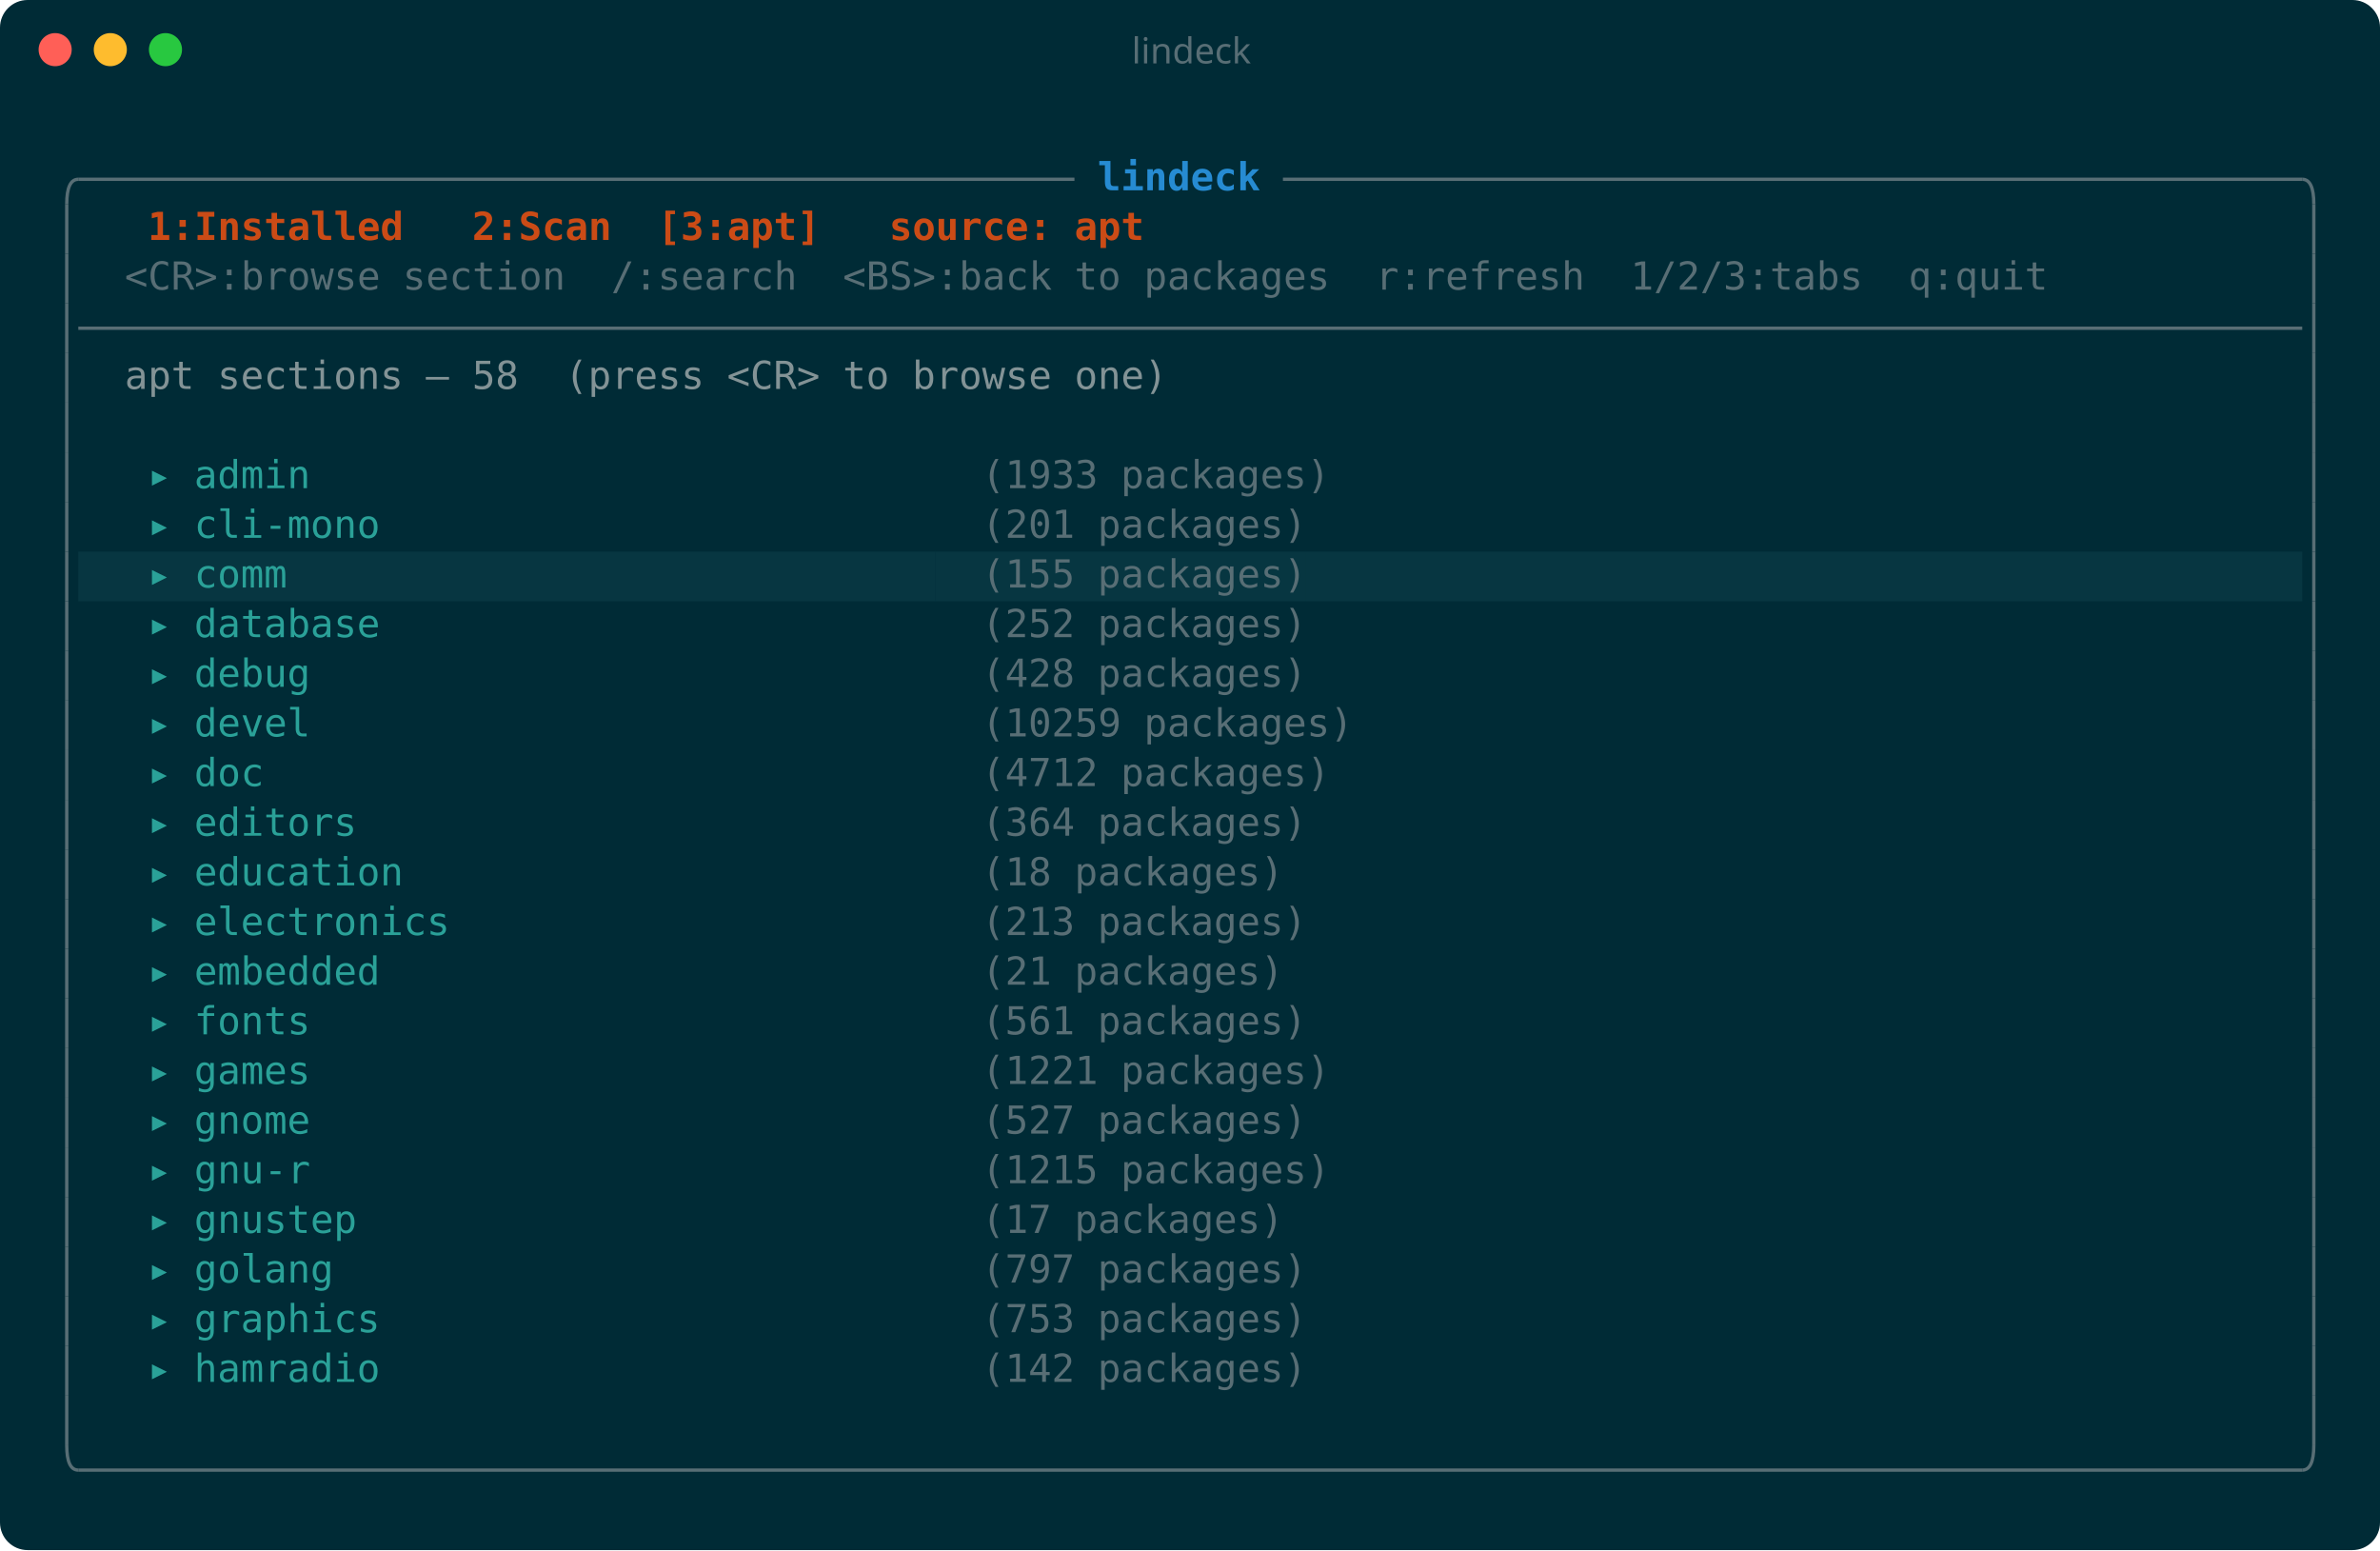
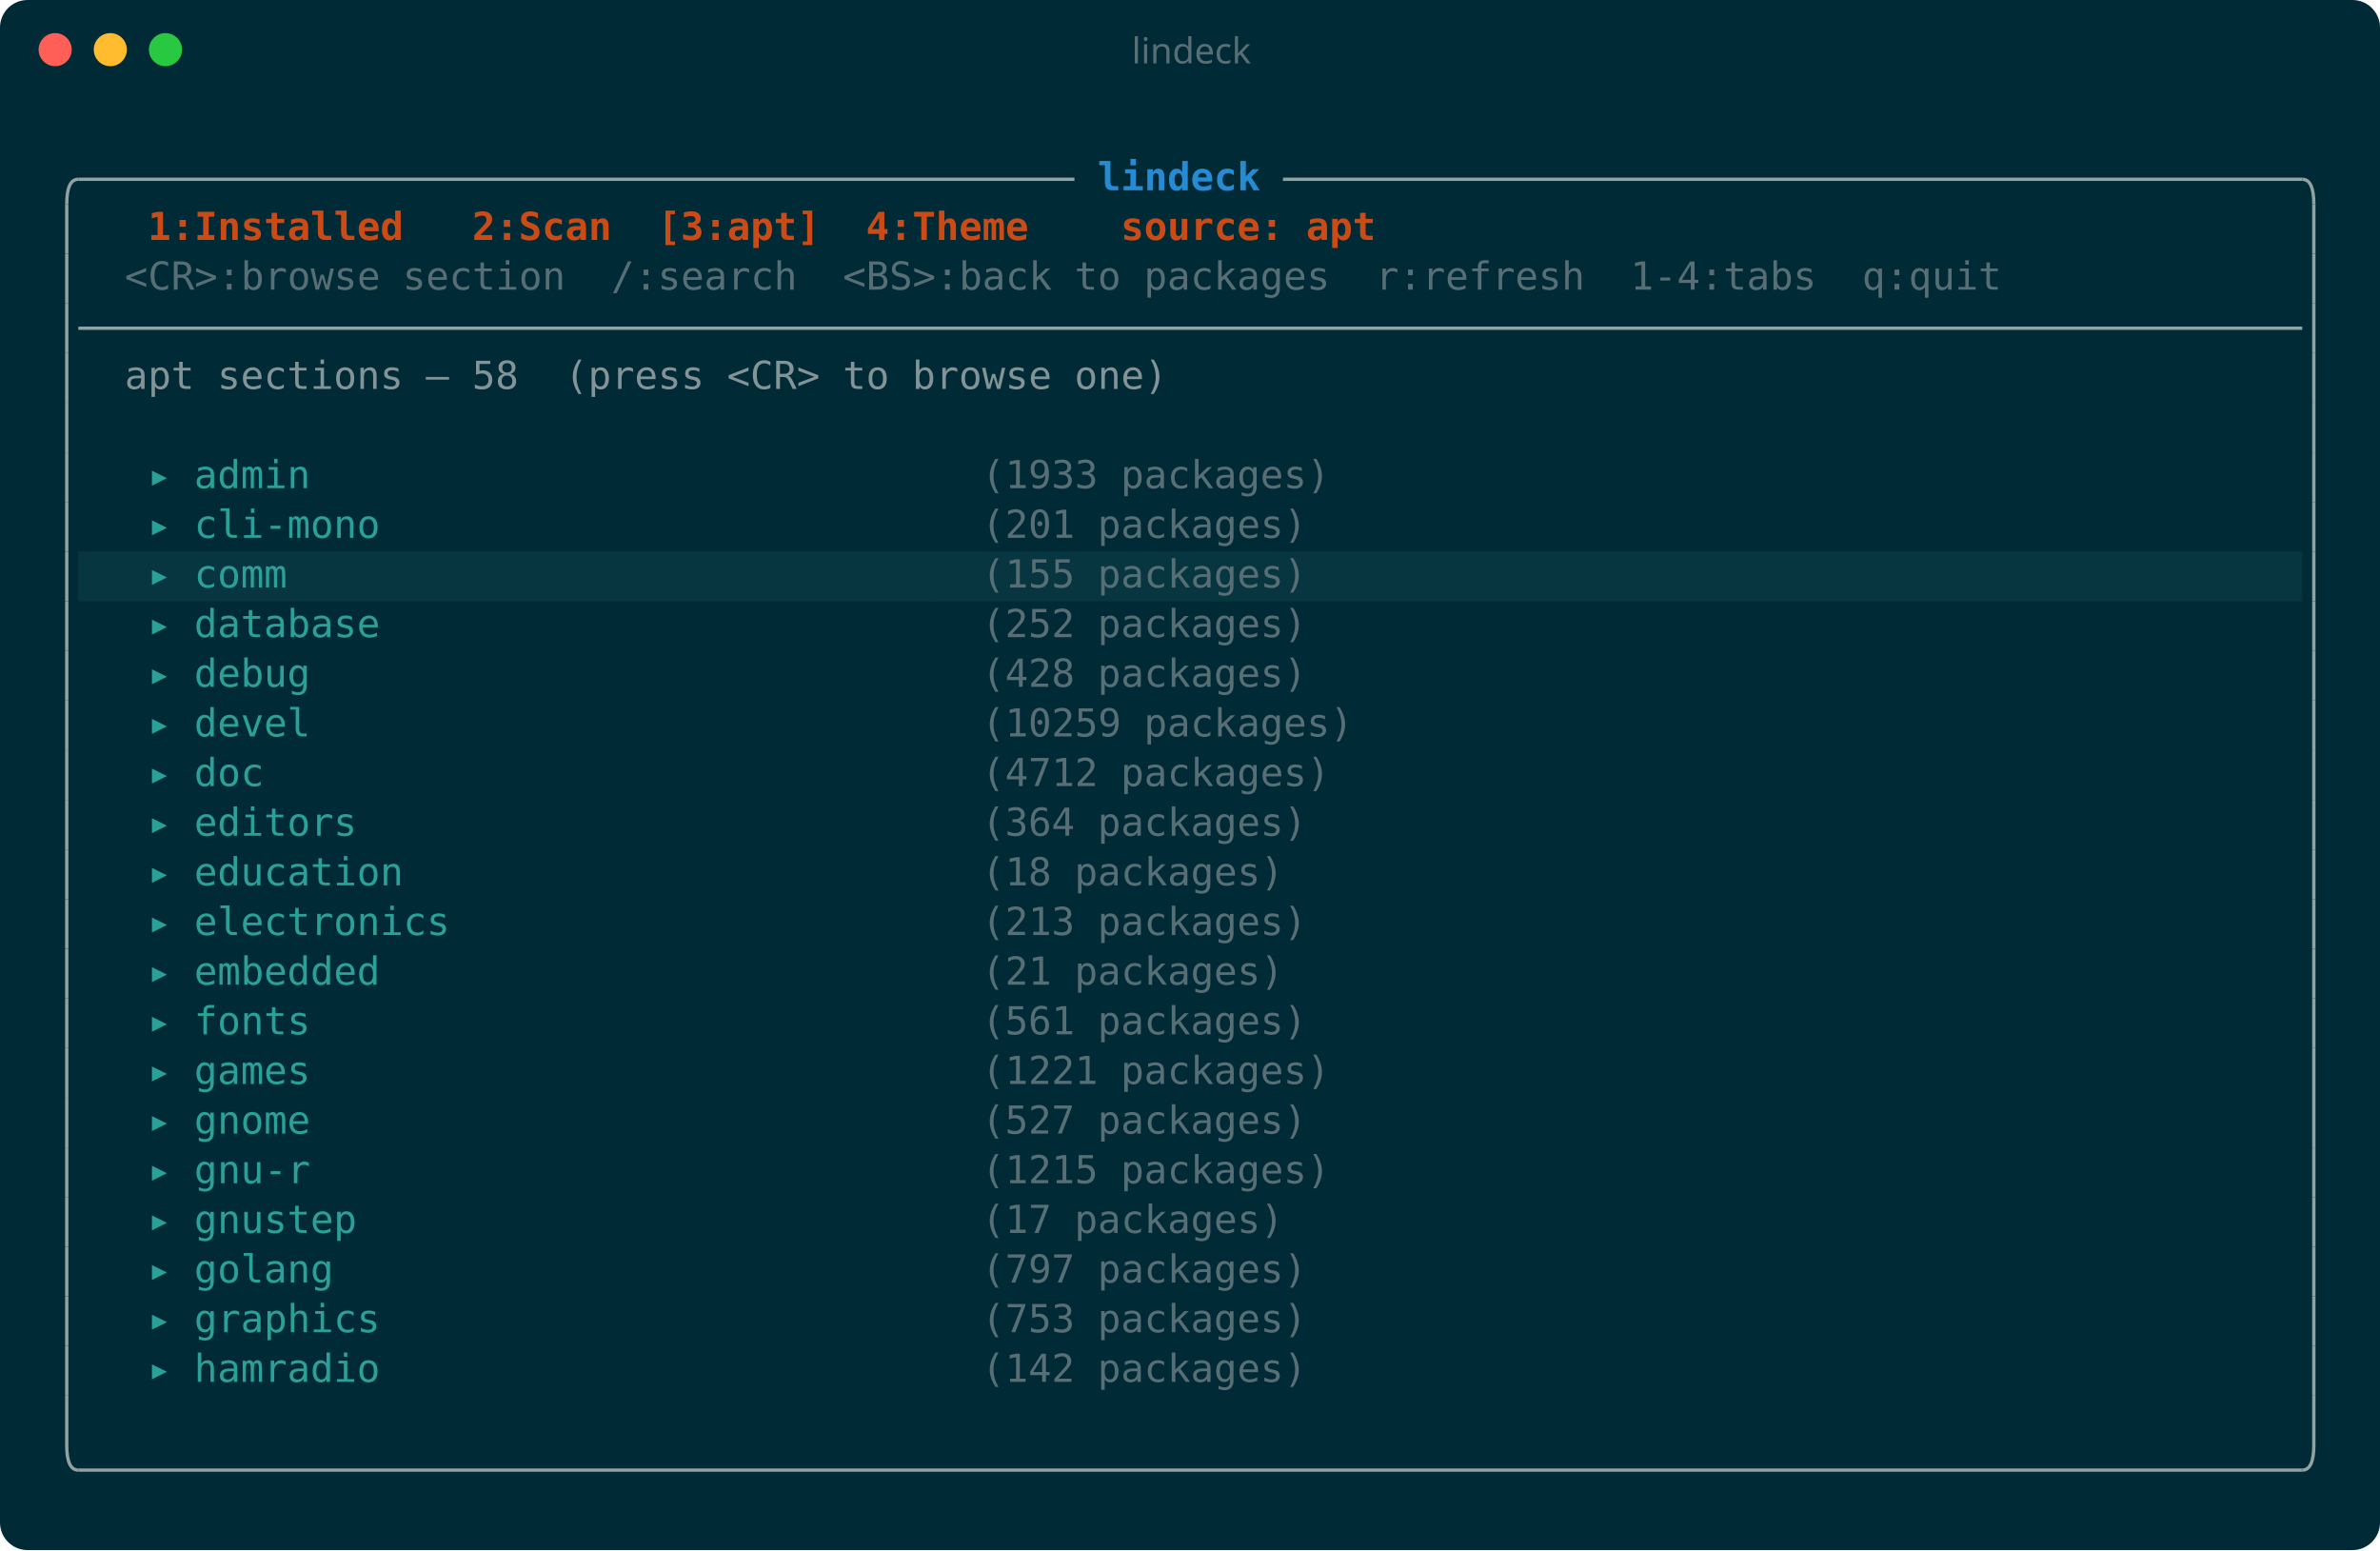
<svg xmlns="http://www.w3.org/2000/svg" width="863" height="562" viewBox="0 0 863 562">
  <rect width="100%" height="100%" rx="10" fill="#002b36" />
  <circle cx="20" cy="18" r="6" fill="#ff5f57" />
  <circle cx="40" cy="18" r="6" fill="#febc2e" />
  <circle cx="60" cy="18" r="6" fill="#28c840" />
  <text x="432" y="23" fill="#586e75" font-family="ui-sans-serif,system-ui,sans-serif" font-size="13" text-anchor="middle">lindeck</text>
  <g font-family="ui-monospace,SFMono-Regular,Menlo,Consolas,'DejaVu Sans Mono',monospace" font-size="14" xml:space="preserve">
-     <path d="M28.4,65.0 Q24.2,65.0 24.2,74.0" stroke="#586e75" stroke-width="1.2" fill="none" />
-     <line x1="28.4" y1="65.0" x2="389.6" y2="65.0" stroke="#586e75" stroke-width="1.2" fill="none" />
+     <path d="M28.4,65.0 Q24.2,65.0 24.2,74.0" stroke="#93a1a1" stroke-width="1.2" fill="none" />
+     <line x1="28.4" y1="65.0" x2="389.6" y2="65.0" stroke="#93a1a1" stroke-width="1.2" fill="none" />
    <text x="398.0" y="69.0" fill="#268bd2" font-weight="bold" textLength="58.8" lengthAdjust="spacingAndGlyphs">lindeck</text>
-     <line x1="465.2" y1="65.0" x2="834.8" y2="65.0" stroke="#586e75" stroke-width="1.2" fill="none" />
-     <path d="M834.8,65.0 Q839.0,65.0 839.0,74.0" stroke="#586e75" stroke-width="1.2" fill="none" />
-     <line x1="24.2" y1="74.0" x2="24.2" y2="92.0" stroke="#586e75" stroke-width="1.2" fill="none" />
+     <line x1="465.2" y1="65.0" x2="834.8" y2="65.0" stroke="#93a1a1" stroke-width="1.2" fill="none" />
+     <path d="M834.8,65.0 Q839.0,65.0 839.0,74.0" stroke="#93a1a1" stroke-width="1.2" fill="none" />
+     <line x1="24.2" y1="74.0" x2="24.2" y2="92.0" stroke="#93a1a1" stroke-width="1.2" fill="none" />
    <text x="53.6" y="87.0" fill="#cb4b16" font-weight="bold" textLength="92.4" lengthAdjust="spacingAndGlyphs">1:Installed</text>
    <text x="171.2" y="87.0" fill="#cb4b16" font-weight="bold" textLength="50.4" lengthAdjust="spacingAndGlyphs">2:Scan</text>
    <text x="238.4" y="87.0" fill="#cb4b16" font-weight="bold" textLength="58.8" lengthAdjust="spacingAndGlyphs">[3:apt]</text>
-     <text x="322.4" y="87.0" fill="#cb4b16" font-weight="bold" textLength="58.8" lengthAdjust="spacingAndGlyphs">source:</text>
-     <text x="389.6" y="87.0" fill="#cb4b16" font-weight="bold" textLength="25.2" lengthAdjust="spacingAndGlyphs">apt</text>
-     <line x1="839.0" y1="74.0" x2="839.0" y2="92.0" stroke="#586e75" stroke-width="1.2" fill="none" />
-     <line x1="24.2" y1="92.0" x2="24.2" y2="110.0" stroke="#586e75" stroke-width="1.2" fill="none" />
+     <text x="314.0" y="87.0" fill="#cb4b16" font-weight="bold" textLength="58.8" lengthAdjust="spacingAndGlyphs">4:Theme</text>
+     <text x="406.4" y="87.0" fill="#cb4b16" font-weight="bold" textLength="58.8" lengthAdjust="spacingAndGlyphs">source:</text>
+     <text x="473.6" y="87.0" fill="#cb4b16" font-weight="bold" textLength="25.2" lengthAdjust="spacingAndGlyphs">apt</text>
+     <line x1="839.0" y1="74.0" x2="839.0" y2="92.0" stroke="#93a1a1" stroke-width="1.2" fill="none" />
+     <line x1="24.2" y1="92.0" x2="24.2" y2="110.0" stroke="#93a1a1" stroke-width="1.2" fill="none" />
    <text x="45.2" y="105.0" fill="#586e75" textLength="92.4" lengthAdjust="spacingAndGlyphs">&lt;CR&gt;:browse</text>
    <text x="146.0" y="105.0" fill="#586e75" textLength="58.8" lengthAdjust="spacingAndGlyphs">section</text>
    <text x="221.6" y="105.0" fill="#586e75" textLength="67.2" lengthAdjust="spacingAndGlyphs">/:search</text>
    <text x="305.6" y="105.0" fill="#586e75" textLength="75.6" lengthAdjust="spacingAndGlyphs">&lt;BS&gt;:back</text>
    <text x="389.6" y="105.0" fill="#586e75" textLength="16.8" lengthAdjust="spacingAndGlyphs">to</text>
    <text x="414.8" y="105.0" fill="#586e75" textLength="67.2" lengthAdjust="spacingAndGlyphs">packages</text>
    <text x="498.8" y="105.0" fill="#586e75" textLength="75.6" lengthAdjust="spacingAndGlyphs">r:refresh</text>
-     <text x="591.2" y="105.0" fill="#586e75" textLength="84.0" lengthAdjust="spacingAndGlyphs">1/2/3:tabs</text>
-     <text x="692.0" y="105.0" fill="#586e75" textLength="50.4" lengthAdjust="spacingAndGlyphs">q:quit</text>
-     <line x1="839.0" y1="92.0" x2="839.0" y2="110.0" stroke="#586e75" stroke-width="1.2" fill="none" />
-     <line x1="24.2" y1="110.0" x2="24.2" y2="128.0" stroke="#586e75" stroke-width="1.2" fill="none" />
-     <line x1="28.4" y1="119.0" x2="834.8" y2="119.0" stroke="#586e75" stroke-width="1.2" fill="none" />
-     <line x1="839.0" y1="110.0" x2="839.0" y2="128.0" stroke="#586e75" stroke-width="1.2" fill="none" />
-     <line x1="24.2" y1="128.0" x2="24.2" y2="146.0" stroke="#586e75" stroke-width="1.2" fill="none" />
+     <text x="591.2" y="105.0" fill="#586e75" textLength="67.2" lengthAdjust="spacingAndGlyphs">1-4:tabs</text>
+     <text x="675.2" y="105.0" fill="#586e75" textLength="50.4" lengthAdjust="spacingAndGlyphs">q:quit</text>
+     <line x1="839.0" y1="92.0" x2="839.0" y2="110.0" stroke="#93a1a1" stroke-width="1.2" fill="none" />
+     <line x1="24.2" y1="110.0" x2="24.2" y2="128.0" stroke="#93a1a1" stroke-width="1.2" fill="none" />
+     <line x1="28.4" y1="119.0" x2="834.8" y2="119.0" stroke="#93a1a1" stroke-width="1.2" fill="none" />
+     <line x1="839.0" y1="110.0" x2="839.0" y2="128.0" stroke="#93a1a1" stroke-width="1.2" fill="none" />
+     <line x1="24.2" y1="128.0" x2="24.2" y2="146.0" stroke="#93a1a1" stroke-width="1.2" fill="none" />
    <text x="45.2" y="141.0" fill="#839396" textLength="25.2" lengthAdjust="spacingAndGlyphs">apt</text>
    <text x="78.8" y="141.0" fill="#839396" textLength="67.2" lengthAdjust="spacingAndGlyphs">sections</text>
    <text x="154.4" y="141.0" fill="#839396" textLength="8.4" lengthAdjust="spacingAndGlyphs">—</text>
    <text x="171.2" y="141.0" fill="#839396" textLength="16.8" lengthAdjust="spacingAndGlyphs">58</text>
    <text x="204.8" y="141.0" fill="#839396" textLength="50.4" lengthAdjust="spacingAndGlyphs">(press</text>
    <text x="263.6" y="141.0" fill="#839396" textLength="33.6" lengthAdjust="spacingAndGlyphs">&lt;CR&gt;</text>
    <text x="305.6" y="141.0" fill="#839396" textLength="16.8" lengthAdjust="spacingAndGlyphs">to</text>
    <text x="330.8" y="141.0" fill="#839396" textLength="50.4" lengthAdjust="spacingAndGlyphs">browse</text>
    <text x="389.6" y="141.0" fill="#839396" textLength="33.6" lengthAdjust="spacingAndGlyphs">one)</text>
-     <line x1="839.0" y1="128.0" x2="839.0" y2="146.0" stroke="#586e75" stroke-width="1.2" fill="none" />
-     <line x1="24.2" y1="146.0" x2="24.2" y2="164.0" stroke="#586e75" stroke-width="1.2" fill="none" />
-     <line x1="839.0" y1="146.0" x2="839.0" y2="164.0" stroke="#586e75" stroke-width="1.2" fill="none" />
-     <line x1="24.2" y1="164.0" x2="24.2" y2="182.0" stroke="#586e75" stroke-width="1.2" fill="none" />
+     <line x1="839.0" y1="128.0" x2="839.0" y2="146.0" stroke="#93a1a1" stroke-width="1.2" fill="none" />
+     <line x1="24.2" y1="146.0" x2="24.2" y2="164.0" stroke="#93a1a1" stroke-width="1.2" fill="none" />
+     <line x1="839.0" y1="146.0" x2="839.0" y2="164.0" stroke="#93a1a1" stroke-width="1.2" fill="none" />
+     <line x1="24.2" y1="164.0" x2="24.2" y2="182.0" stroke="#93a1a1" stroke-width="1.2" fill="none" />
    <text x="53.6" y="177.0" fill="#2aa198" textLength="8.4" lengthAdjust="spacingAndGlyphs">▸</text>
    <text x="70.4" y="177.0" fill="#2aa198" textLength="42.0" lengthAdjust="spacingAndGlyphs">admin</text>
    <text x="356.0" y="177.0" fill="#586e75" textLength="42.0" lengthAdjust="spacingAndGlyphs">(1933</text>
    <text x="406.4" y="177.0" fill="#586e75" textLength="75.6" lengthAdjust="spacingAndGlyphs">packages)</text>
-     <line x1="839.0" y1="164.0" x2="839.0" y2="182.0" stroke="#586e75" stroke-width="1.2" fill="none" />
-     <line x1="24.2" y1="182.0" x2="24.2" y2="200.0" stroke="#586e75" stroke-width="1.2" fill="none" />
+     <line x1="839.0" y1="164.0" x2="839.0" y2="182.0" stroke="#93a1a1" stroke-width="1.2" fill="none" />
+     <line x1="24.2" y1="182.0" x2="24.2" y2="200.0" stroke="#93a1a1" stroke-width="1.2" fill="none" />
    <text x="53.6" y="195.0" fill="#2aa198" textLength="8.4" lengthAdjust="spacingAndGlyphs">▸</text>
    <text x="70.4" y="195.0" fill="#2aa198" textLength="67.2" lengthAdjust="spacingAndGlyphs">cli-mono</text>
    <text x="356.0" y="195.0" fill="#586e75" textLength="33.6" lengthAdjust="spacingAndGlyphs">(201</text>
    <text x="398.0" y="195.0" fill="#586e75" textLength="75.6" lengthAdjust="spacingAndGlyphs">packages)</text>
-     <line x1="839.0" y1="182.0" x2="839.0" y2="200.0" stroke="#586e75" stroke-width="1.2" fill="none" />
-     <line x1="24.2" y1="200.0" x2="24.2" y2="218.0" stroke="#586e75" stroke-width="1.2" fill="none" />
+     <line x1="839.0" y1="182.0" x2="839.0" y2="200.0" stroke="#93a1a1" stroke-width="1.2" fill="none" />
+     <line x1="24.2" y1="200.0" x2="24.2" y2="218.0" stroke="#93a1a1" stroke-width="1.2" fill="none" />
    <rect x="28.4" y="200.0" width="310.8" height="18" fill="#073641" />
    <text x="53.6" y="213.0" fill="#2aa198" textLength="8.4" lengthAdjust="spacingAndGlyphs">▸</text>
    <text x="70.4" y="213.0" fill="#2aa198" textLength="33.6" lengthAdjust="spacingAndGlyphs">comm</text>
    <rect x="339.2" y="200.0" width="134.4" height="18" fill="#073641" />
    <text x="356.0" y="213.0" fill="#586e75" textLength="33.6" lengthAdjust="spacingAndGlyphs">(155</text>
    <text x="398.0" y="213.0" fill="#586e75" textLength="75.6" lengthAdjust="spacingAndGlyphs">packages)</text>
    <rect x="473.6" y="200.0" width="361.2" height="18" fill="#073641" />
-     <line x1="839.0" y1="200.0" x2="839.0" y2="218.0" stroke="#586e75" stroke-width="1.2" fill="none" />
-     <line x1="24.2" y1="218.0" x2="24.2" y2="236.0" stroke="#586e75" stroke-width="1.2" fill="none" />
+     <line x1="839.0" y1="200.0" x2="839.0" y2="218.0" stroke="#93a1a1" stroke-width="1.2" fill="none" />
+     <line x1="24.2" y1="218.0" x2="24.2" y2="236.0" stroke="#93a1a1" stroke-width="1.2" fill="none" />
    <text x="53.6" y="231.0" fill="#2aa198" textLength="8.4" lengthAdjust="spacingAndGlyphs">▸</text>
    <text x="70.4" y="231.0" fill="#2aa198" textLength="67.2" lengthAdjust="spacingAndGlyphs">database</text>
    <text x="356.0" y="231.0" fill="#586e75" textLength="33.6" lengthAdjust="spacingAndGlyphs">(252</text>
    <text x="398.0" y="231.0" fill="#586e75" textLength="75.6" lengthAdjust="spacingAndGlyphs">packages)</text>
-     <line x1="839.0" y1="218.0" x2="839.0" y2="236.0" stroke="#586e75" stroke-width="1.2" fill="none" />
-     <line x1="24.2" y1="236.0" x2="24.2" y2="254.0" stroke="#586e75" stroke-width="1.2" fill="none" />
+     <line x1="839.0" y1="218.0" x2="839.0" y2="236.0" stroke="#93a1a1" stroke-width="1.2" fill="none" />
+     <line x1="24.2" y1="236.0" x2="24.2" y2="254.0" stroke="#93a1a1" stroke-width="1.2" fill="none" />
    <text x="53.6" y="249.0" fill="#2aa198" textLength="8.4" lengthAdjust="spacingAndGlyphs">▸</text>
    <text x="70.4" y="249.0" fill="#2aa198" textLength="42.0" lengthAdjust="spacingAndGlyphs">debug</text>
    <text x="356.0" y="249.0" fill="#586e75" textLength="33.6" lengthAdjust="spacingAndGlyphs">(428</text>
    <text x="398.0" y="249.0" fill="#586e75" textLength="75.6" lengthAdjust="spacingAndGlyphs">packages)</text>
-     <line x1="839.0" y1="236.0" x2="839.0" y2="254.0" stroke="#586e75" stroke-width="1.2" fill="none" />
-     <line x1="24.2" y1="254.0" x2="24.2" y2="272.0" stroke="#586e75" stroke-width="1.2" fill="none" />
+     <line x1="839.0" y1="236.0" x2="839.0" y2="254.0" stroke="#93a1a1" stroke-width="1.2" fill="none" />
+     <line x1="24.2" y1="254.0" x2="24.2" y2="272.0" stroke="#93a1a1" stroke-width="1.2" fill="none" />
    <text x="53.6" y="267.0" fill="#2aa198" textLength="8.4" lengthAdjust="spacingAndGlyphs">▸</text>
    <text x="70.4" y="267.0" fill="#2aa198" textLength="42.0" lengthAdjust="spacingAndGlyphs">devel</text>
    <text x="356.0" y="267.0" fill="#586e75" textLength="50.4" lengthAdjust="spacingAndGlyphs">(10259</text>
    <text x="414.8" y="267.0" fill="#586e75" textLength="75.6" lengthAdjust="spacingAndGlyphs">packages)</text>
-     <line x1="839.0" y1="254.0" x2="839.0" y2="272.0" stroke="#586e75" stroke-width="1.2" fill="none" />
-     <line x1="24.2" y1="272.0" x2="24.2" y2="290.0" stroke="#586e75" stroke-width="1.2" fill="none" />
+     <line x1="839.0" y1="254.0" x2="839.0" y2="272.0" stroke="#93a1a1" stroke-width="1.2" fill="none" />
+     <line x1="24.2" y1="272.0" x2="24.2" y2="290.0" stroke="#93a1a1" stroke-width="1.2" fill="none" />
    <text x="53.6" y="285.0" fill="#2aa198" textLength="8.4" lengthAdjust="spacingAndGlyphs">▸</text>
    <text x="70.4" y="285.0" fill="#2aa198" textLength="25.2" lengthAdjust="spacingAndGlyphs">doc</text>
    <text x="356.0" y="285.0" fill="#586e75" textLength="42.0" lengthAdjust="spacingAndGlyphs">(4712</text>
    <text x="406.4" y="285.0" fill="#586e75" textLength="75.6" lengthAdjust="spacingAndGlyphs">packages)</text>
-     <line x1="839.0" y1="272.0" x2="839.0" y2="290.0" stroke="#586e75" stroke-width="1.2" fill="none" />
-     <line x1="24.2" y1="290.0" x2="24.2" y2="308.0" stroke="#586e75" stroke-width="1.2" fill="none" />
+     <line x1="839.0" y1="272.0" x2="839.0" y2="290.0" stroke="#93a1a1" stroke-width="1.2" fill="none" />
+     <line x1="24.2" y1="290.0" x2="24.2" y2="308.0" stroke="#93a1a1" stroke-width="1.2" fill="none" />
    <text x="53.6" y="303.0" fill="#2aa198" textLength="8.4" lengthAdjust="spacingAndGlyphs">▸</text>
    <text x="70.4" y="303.0" fill="#2aa198" textLength="58.8" lengthAdjust="spacingAndGlyphs">editors</text>
    <text x="356.0" y="303.0" fill="#586e75" textLength="33.6" lengthAdjust="spacingAndGlyphs">(364</text>
    <text x="398.0" y="303.0" fill="#586e75" textLength="75.6" lengthAdjust="spacingAndGlyphs">packages)</text>
-     <line x1="839.0" y1="290.0" x2="839.0" y2="308.0" stroke="#586e75" stroke-width="1.2" fill="none" />
-     <line x1="24.2" y1="308.0" x2="24.2" y2="326.0" stroke="#586e75" stroke-width="1.2" fill="none" />
+     <line x1="839.0" y1="290.0" x2="839.0" y2="308.0" stroke="#93a1a1" stroke-width="1.2" fill="none" />
+     <line x1="24.2" y1="308.0" x2="24.2" y2="326.0" stroke="#93a1a1" stroke-width="1.2" fill="none" />
    <text x="53.6" y="321.0" fill="#2aa198" textLength="8.4" lengthAdjust="spacingAndGlyphs">▸</text>
    <text x="70.4" y="321.0" fill="#2aa198" textLength="75.6" lengthAdjust="spacingAndGlyphs">education</text>
    <text x="356.0" y="321.0" fill="#586e75" textLength="25.2" lengthAdjust="spacingAndGlyphs">(18</text>
    <text x="389.6" y="321.0" fill="#586e75" textLength="75.6" lengthAdjust="spacingAndGlyphs">packages)</text>
-     <line x1="839.0" y1="308.0" x2="839.0" y2="326.0" stroke="#586e75" stroke-width="1.2" fill="none" />
-     <line x1="24.2" y1="326.0" x2="24.2" y2="344.0" stroke="#586e75" stroke-width="1.2" fill="none" />
+     <line x1="839.0" y1="308.0" x2="839.0" y2="326.0" stroke="#93a1a1" stroke-width="1.2" fill="none" />
+     <line x1="24.2" y1="326.0" x2="24.2" y2="344.0" stroke="#93a1a1" stroke-width="1.2" fill="none" />
    <text x="53.6" y="339.0" fill="#2aa198" textLength="8.4" lengthAdjust="spacingAndGlyphs">▸</text>
    <text x="70.4" y="339.0" fill="#2aa198" textLength="92.4" lengthAdjust="spacingAndGlyphs">electronics</text>
    <text x="356.0" y="339.0" fill="#586e75" textLength="33.6" lengthAdjust="spacingAndGlyphs">(213</text>
    <text x="398.0" y="339.0" fill="#586e75" textLength="75.6" lengthAdjust="spacingAndGlyphs">packages)</text>
-     <line x1="839.0" y1="326.0" x2="839.0" y2="344.0" stroke="#586e75" stroke-width="1.2" fill="none" />
-     <line x1="24.2" y1="344.0" x2="24.2" y2="362.0" stroke="#586e75" stroke-width="1.2" fill="none" />
+     <line x1="839.0" y1="326.0" x2="839.0" y2="344.0" stroke="#93a1a1" stroke-width="1.2" fill="none" />
+     <line x1="24.2" y1="344.0" x2="24.2" y2="362.0" stroke="#93a1a1" stroke-width="1.2" fill="none" />
    <text x="53.6" y="357.0" fill="#2aa198" textLength="8.4" lengthAdjust="spacingAndGlyphs">▸</text>
    <text x="70.4" y="357.0" fill="#2aa198" textLength="67.2" lengthAdjust="spacingAndGlyphs">embedded</text>
    <text x="356.0" y="357.0" fill="#586e75" textLength="25.2" lengthAdjust="spacingAndGlyphs">(21</text>
    <text x="389.6" y="357.0" fill="#586e75" textLength="75.6" lengthAdjust="spacingAndGlyphs">packages)</text>
-     <line x1="839.0" y1="344.0" x2="839.0" y2="362.0" stroke="#586e75" stroke-width="1.2" fill="none" />
-     <line x1="24.2" y1="362.0" x2="24.2" y2="380.0" stroke="#586e75" stroke-width="1.2" fill="none" />
+     <line x1="839.0" y1="344.0" x2="839.0" y2="362.0" stroke="#93a1a1" stroke-width="1.2" fill="none" />
+     <line x1="24.2" y1="362.0" x2="24.2" y2="380.0" stroke="#93a1a1" stroke-width="1.2" fill="none" />
    <text x="53.6" y="375.0" fill="#2aa198" textLength="8.4" lengthAdjust="spacingAndGlyphs">▸</text>
    <text x="70.4" y="375.0" fill="#2aa198" textLength="42.0" lengthAdjust="spacingAndGlyphs">fonts</text>
    <text x="356.0" y="375.0" fill="#586e75" textLength="33.6" lengthAdjust="spacingAndGlyphs">(561</text>
    <text x="398.0" y="375.0" fill="#586e75" textLength="75.6" lengthAdjust="spacingAndGlyphs">packages)</text>
-     <line x1="839.0" y1="362.0" x2="839.0" y2="380.0" stroke="#586e75" stroke-width="1.2" fill="none" />
-     <line x1="24.2" y1="380.0" x2="24.2" y2="398.0" stroke="#586e75" stroke-width="1.2" fill="none" />
+     <line x1="839.0" y1="362.0" x2="839.0" y2="380.0" stroke="#93a1a1" stroke-width="1.2" fill="none" />
+     <line x1="24.2" y1="380.0" x2="24.2" y2="398.0" stroke="#93a1a1" stroke-width="1.2" fill="none" />
    <text x="53.6" y="393.0" fill="#2aa198" textLength="8.4" lengthAdjust="spacingAndGlyphs">▸</text>
    <text x="70.4" y="393.0" fill="#2aa198" textLength="42.0" lengthAdjust="spacingAndGlyphs">games</text>
    <text x="356.0" y="393.0" fill="#586e75" textLength="42.0" lengthAdjust="spacingAndGlyphs">(1221</text>
    <text x="406.4" y="393.0" fill="#586e75" textLength="75.6" lengthAdjust="spacingAndGlyphs">packages)</text>
-     <line x1="839.0" y1="380.0" x2="839.0" y2="398.0" stroke="#586e75" stroke-width="1.2" fill="none" />
-     <line x1="24.2" y1="398.0" x2="24.2" y2="416.0" stroke="#586e75" stroke-width="1.2" fill="none" />
+     <line x1="839.0" y1="380.0" x2="839.0" y2="398.0" stroke="#93a1a1" stroke-width="1.2" fill="none" />
+     <line x1="24.2" y1="398.0" x2="24.2" y2="416.0" stroke="#93a1a1" stroke-width="1.2" fill="none" />
    <text x="53.6" y="411.0" fill="#2aa198" textLength="8.4" lengthAdjust="spacingAndGlyphs">▸</text>
    <text x="70.4" y="411.0" fill="#2aa198" textLength="42.0" lengthAdjust="spacingAndGlyphs">gnome</text>
    <text x="356.0" y="411.0" fill="#586e75" textLength="33.6" lengthAdjust="spacingAndGlyphs">(527</text>
    <text x="398.0" y="411.0" fill="#586e75" textLength="75.6" lengthAdjust="spacingAndGlyphs">packages)</text>
-     <line x1="839.0" y1="398.0" x2="839.0" y2="416.0" stroke="#586e75" stroke-width="1.2" fill="none" />
-     <line x1="24.2" y1="416.0" x2="24.2" y2="434.0" stroke="#586e75" stroke-width="1.2" fill="none" />
+     <line x1="839.0" y1="398.0" x2="839.0" y2="416.0" stroke="#93a1a1" stroke-width="1.2" fill="none" />
+     <line x1="24.2" y1="416.0" x2="24.2" y2="434.0" stroke="#93a1a1" stroke-width="1.2" fill="none" />
    <text x="53.6" y="429.0" fill="#2aa198" textLength="8.4" lengthAdjust="spacingAndGlyphs">▸</text>
    <text x="70.4" y="429.0" fill="#2aa198" textLength="42.0" lengthAdjust="spacingAndGlyphs">gnu-r</text>
    <text x="356.0" y="429.0" fill="#586e75" textLength="42.0" lengthAdjust="spacingAndGlyphs">(1215</text>
    <text x="406.4" y="429.0" fill="#586e75" textLength="75.6" lengthAdjust="spacingAndGlyphs">packages)</text>
-     <line x1="839.0" y1="416.0" x2="839.0" y2="434.0" stroke="#586e75" stroke-width="1.2" fill="none" />
-     <line x1="24.2" y1="434.0" x2="24.2" y2="452.0" stroke="#586e75" stroke-width="1.2" fill="none" />
+     <line x1="839.0" y1="416.0" x2="839.0" y2="434.0" stroke="#93a1a1" stroke-width="1.2" fill="none" />
+     <line x1="24.2" y1="434.0" x2="24.2" y2="452.0" stroke="#93a1a1" stroke-width="1.2" fill="none" />
    <text x="53.6" y="447.0" fill="#2aa198" textLength="8.4" lengthAdjust="spacingAndGlyphs">▸</text>
    <text x="70.4" y="447.0" fill="#2aa198" textLength="58.8" lengthAdjust="spacingAndGlyphs">gnustep</text>
    <text x="356.0" y="447.0" fill="#586e75" textLength="25.2" lengthAdjust="spacingAndGlyphs">(17</text>
    <text x="389.6" y="447.0" fill="#586e75" textLength="75.6" lengthAdjust="spacingAndGlyphs">packages)</text>
-     <line x1="839.0" y1="434.0" x2="839.0" y2="452.0" stroke="#586e75" stroke-width="1.2" fill="none" />
-     <line x1="24.2" y1="452.0" x2="24.2" y2="470.0" stroke="#586e75" stroke-width="1.2" fill="none" />
+     <line x1="839.0" y1="434.0" x2="839.0" y2="452.0" stroke="#93a1a1" stroke-width="1.2" fill="none" />
+     <line x1="24.2" y1="452.0" x2="24.2" y2="470.0" stroke="#93a1a1" stroke-width="1.2" fill="none" />
    <text x="53.6" y="465.0" fill="#2aa198" textLength="8.4" lengthAdjust="spacingAndGlyphs">▸</text>
    <text x="70.4" y="465.0" fill="#2aa198" textLength="50.4" lengthAdjust="spacingAndGlyphs">golang</text>
    <text x="356.0" y="465.0" fill="#586e75" textLength="33.6" lengthAdjust="spacingAndGlyphs">(797</text>
    <text x="398.0" y="465.0" fill="#586e75" textLength="75.6" lengthAdjust="spacingAndGlyphs">packages)</text>
-     <line x1="839.0" y1="452.0" x2="839.0" y2="470.0" stroke="#586e75" stroke-width="1.2" fill="none" />
-     <line x1="24.2" y1="470.0" x2="24.2" y2="488.0" stroke="#586e75" stroke-width="1.2" fill="none" />
+     <line x1="839.0" y1="452.0" x2="839.0" y2="470.0" stroke="#93a1a1" stroke-width="1.2" fill="none" />
+     <line x1="24.2" y1="470.0" x2="24.2" y2="488.0" stroke="#93a1a1" stroke-width="1.2" fill="none" />
    <text x="53.6" y="483.0" fill="#2aa198" textLength="8.4" lengthAdjust="spacingAndGlyphs">▸</text>
    <text x="70.4" y="483.0" fill="#2aa198" textLength="67.2" lengthAdjust="spacingAndGlyphs">graphics</text>
    <text x="356.0" y="483.0" fill="#586e75" textLength="33.6" lengthAdjust="spacingAndGlyphs">(753</text>
    <text x="398.0" y="483.0" fill="#586e75" textLength="75.6" lengthAdjust="spacingAndGlyphs">packages)</text>
-     <line x1="839.0" y1="470.0" x2="839.0" y2="488.0" stroke="#586e75" stroke-width="1.2" fill="none" />
-     <line x1="24.2" y1="488.0" x2="24.2" y2="506.0" stroke="#586e75" stroke-width="1.2" fill="none" />
+     <line x1="839.0" y1="470.0" x2="839.0" y2="488.0" stroke="#93a1a1" stroke-width="1.2" fill="none" />
+     <line x1="24.2" y1="488.0" x2="24.2" y2="506.0" stroke="#93a1a1" stroke-width="1.2" fill="none" />
    <text x="53.6" y="501.0" fill="#2aa198" textLength="8.4" lengthAdjust="spacingAndGlyphs">▸</text>
    <text x="70.4" y="501.0" fill="#2aa198" textLength="67.2" lengthAdjust="spacingAndGlyphs">hamradio</text>
    <text x="356.0" y="501.0" fill="#586e75" textLength="33.6" lengthAdjust="spacingAndGlyphs">(142</text>
    <text x="398.0" y="501.0" fill="#586e75" textLength="75.6" lengthAdjust="spacingAndGlyphs">packages)</text>
-     <line x1="839.0" y1="488.0" x2="839.0" y2="506.0" stroke="#586e75" stroke-width="1.2" fill="none" />
-     <line x1="24.2" y1="506.0" x2="24.2" y2="524.0" stroke="#586e75" stroke-width="1.2" fill="none" />
-     <line x1="839.0" y1="506.0" x2="839.0" y2="524.0" stroke="#586e75" stroke-width="1.2" fill="none" />
-     <path d="M24.2,524.0 Q24.2,533.0 28.4,533.0" stroke="#586e75" stroke-width="1.2" fill="none" />
-     <line x1="28.4" y1="533.0" x2="834.8" y2="533.0" stroke="#586e75" stroke-width="1.2" fill="none" />
-     <path d="M839.0,524.0 Q839.0,533.0 834.8,533.0" stroke="#586e75" stroke-width="1.2" fill="none" />
+     <line x1="839.0" y1="488.0" x2="839.0" y2="506.0" stroke="#93a1a1" stroke-width="1.2" fill="none" />
+     <line x1="24.2" y1="506.0" x2="24.2" y2="524.0" stroke="#93a1a1" stroke-width="1.2" fill="none" />
+     <line x1="839.0" y1="506.0" x2="839.0" y2="524.0" stroke="#93a1a1" stroke-width="1.2" fill="none" />
+     <path d="M24.2,524.0 Q24.2,533.0 28.4,533.0" stroke="#93a1a1" stroke-width="1.2" fill="none" />
+     <line x1="28.4" y1="533.0" x2="834.8" y2="533.0" stroke="#93a1a1" stroke-width="1.2" fill="none" />
+     <path d="M839.0,524.0 Q839.0,533.0 834.8,533.0" stroke="#93a1a1" stroke-width="1.2" fill="none" />
  </g>
</svg>
